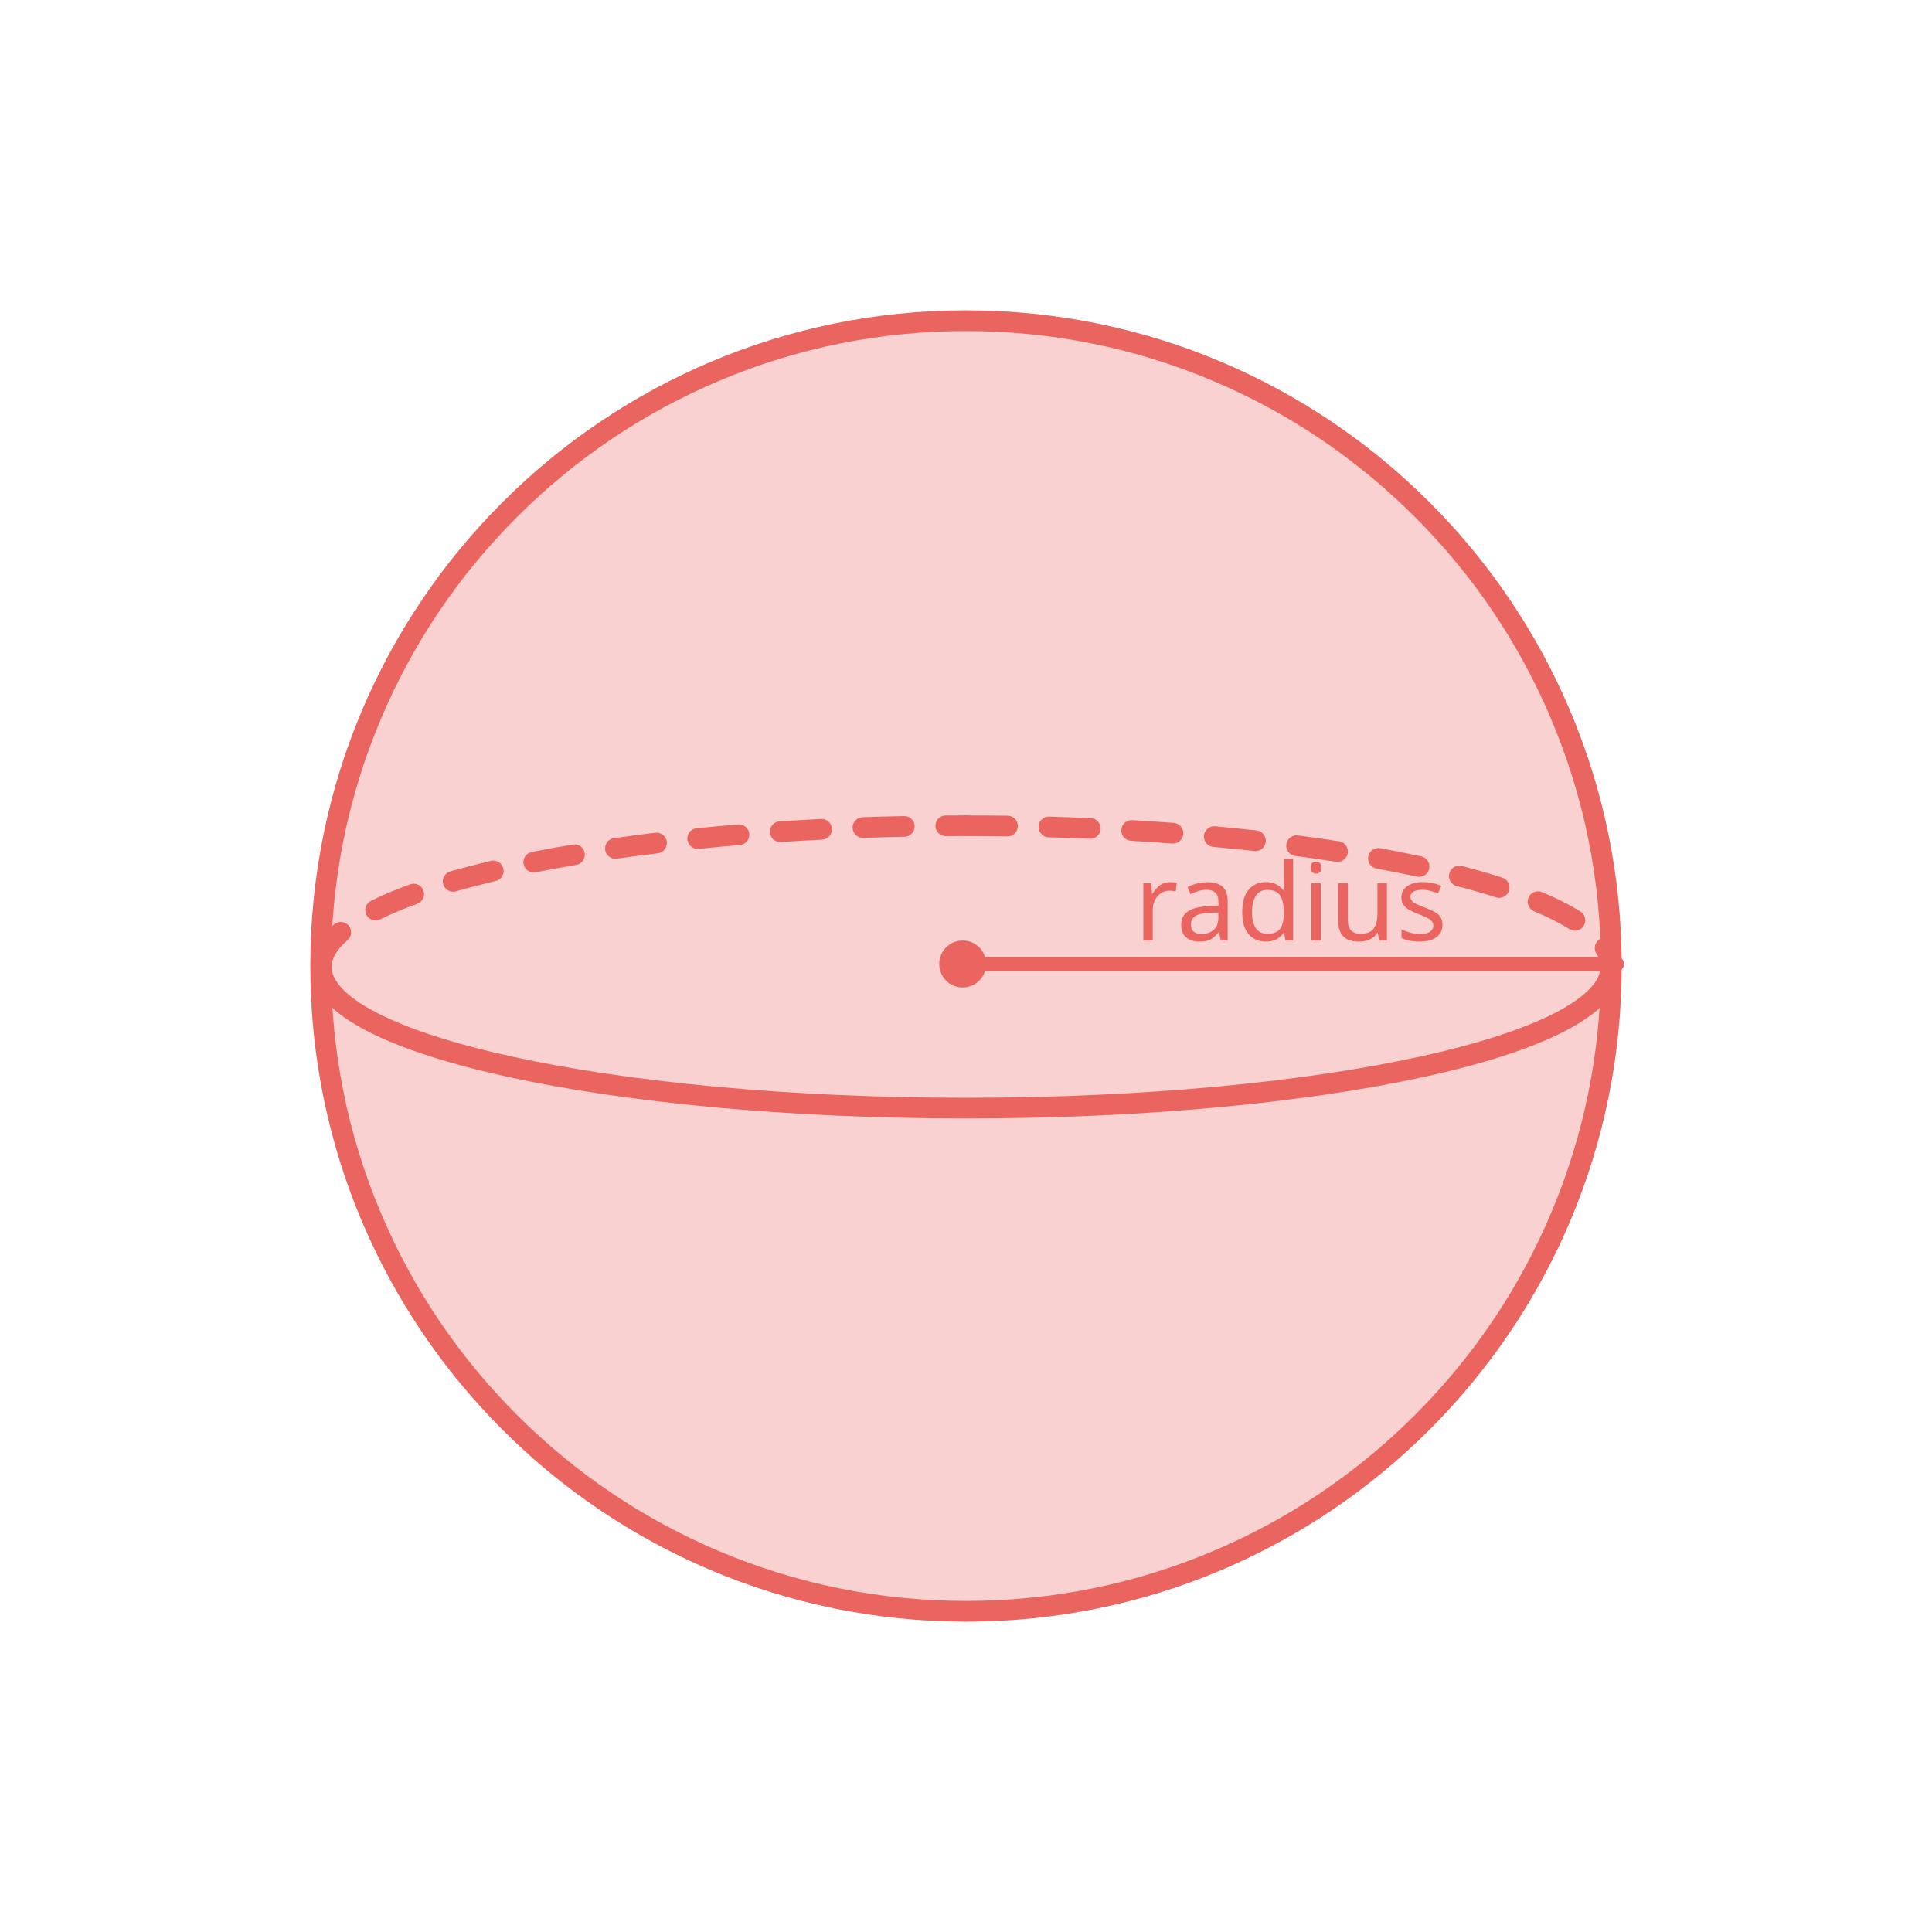
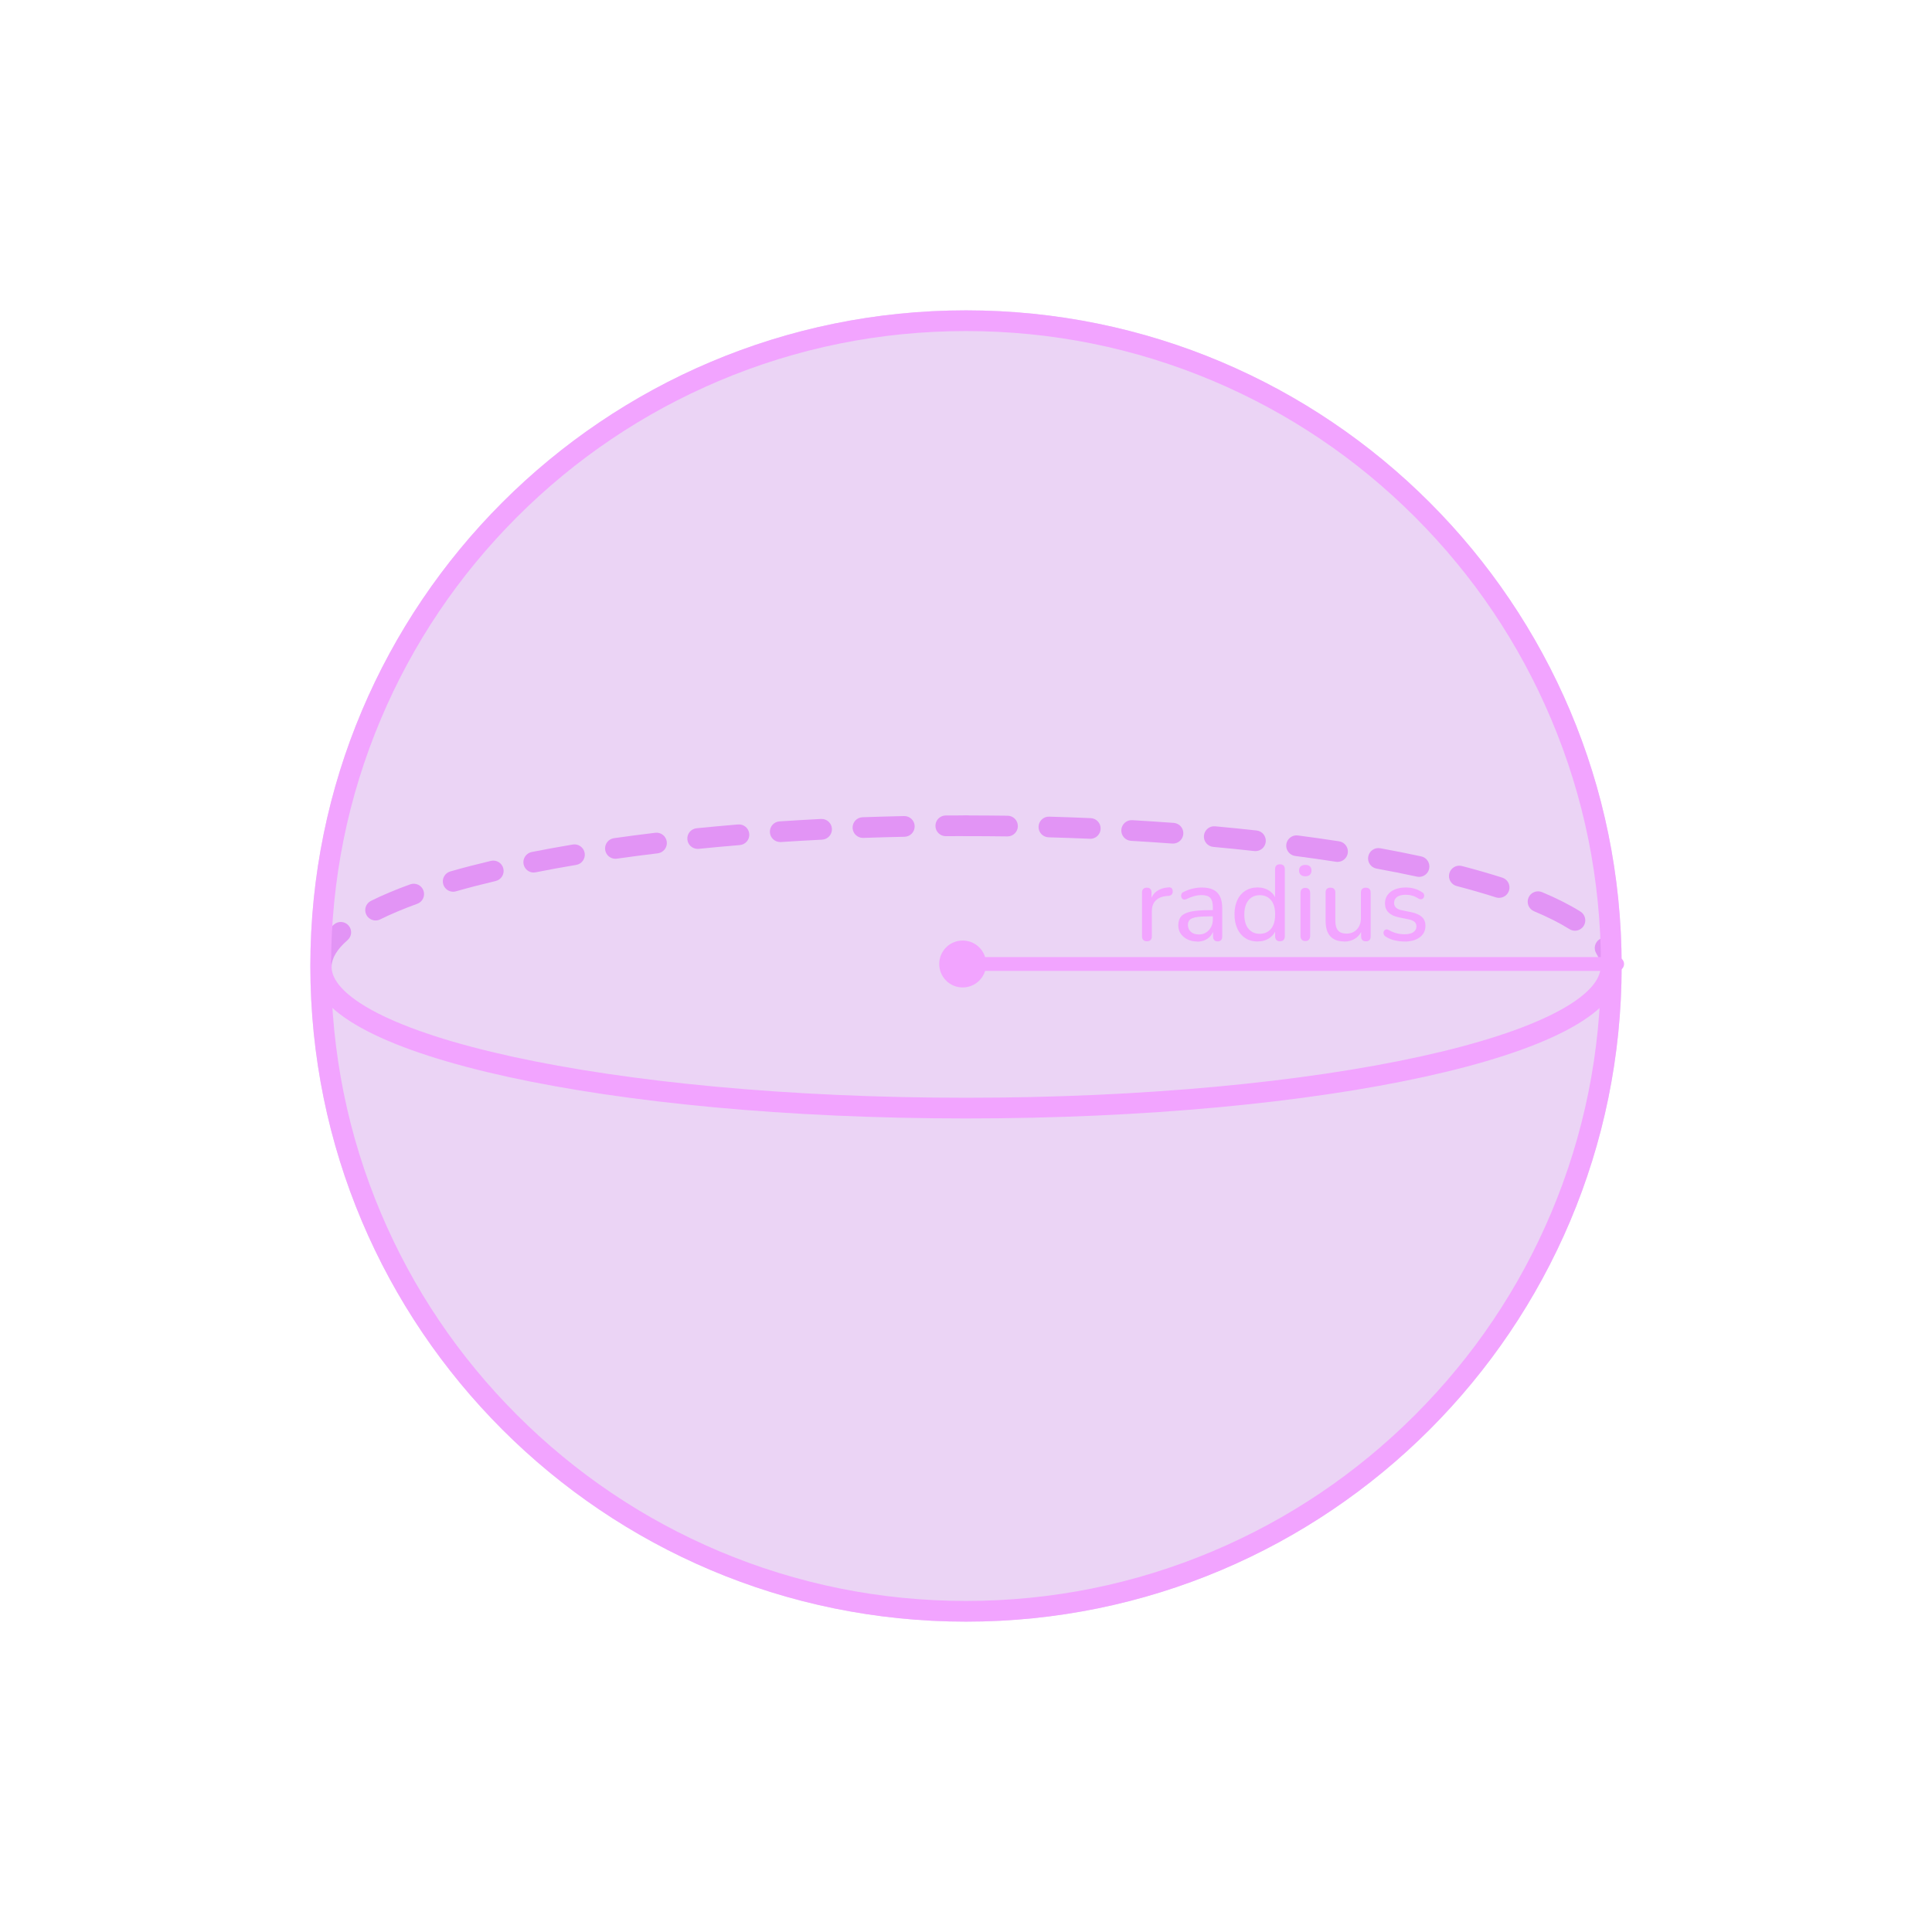
<svg xmlns="http://www.w3.org/2000/svg" id="ART" width="560" height="560" viewBox="0 0 560 560">
  <defs>
    <style>
      .cls-1 {
-         font-family: Nunito-Medium, Nunito;
-         font-size: 31.03px;
+         stroke-width: 6px;
      }

-       .cls-1, .cls-2, .cls-3 {
-         fill: #ea6560;
-       }
- 
-       .cls-4 {
-         fill: #2b2bf0;
-         stroke-width: 4px;
-       }
- 
-       .cls-4, .cls-5 {
-         stroke: #ea6560;
+       .cls-1, .cls-2 {
+         fill: none;
+         stroke: #f2a4ff;
        stroke-linecap: round;
        stroke-miterlimit: 10;
      }

-       .cls-2 {
+       .cls-3 {
+         fill: #f2a4ff;
+       }
+ 
+       .cls-4 {
+         fill: #bb70de;
        opacity: .3;
      }

-       .cls-5 {
-         fill: none;
-         stroke-width: 6px;
+       .cls-2 {
+         stroke-width: 4px;
      }
    </style>
  </defs>
  <g>
    <g>
      <path class="cls-3" d="M466.92,283.27c-1.66,0-3-1.34-3-3,0-1.29-.4-2.58-1.23-3.92-.87-1.41-.42-3.26,.99-4.13,1.41-.87,3.26-.42,4.13,.99,1.4,2.29,2.11,4.66,2.11,7.06,0,1.66-1.34,3-3,3Zm-10.42-13.5c-.54,0-1.09-.15-1.59-.46-2.81-1.76-6.27-3.51-10.26-5.18-1.53-.64-2.25-2.4-1.61-3.93,.64-1.53,2.4-2.25,3.93-1.61,4.3,1.8,8.04,3.7,11.13,5.63,1.4,.88,1.83,2.73,.95,4.14-.57,.91-1.55,1.41-2.55,1.41Zm-21.97-9.52c-.3,0-.61-.05-.92-.14-3.52-1.13-7.34-2.23-11.37-3.28-1.6-.42-2.57-2.05-2.15-3.66,.42-1.6,2.05-2.57,3.66-2.15,4.14,1.08,8.07,2.21,11.7,3.37,1.58,.51,2.45,2.2,1.94,3.77-.41,1.27-1.59,2.08-2.86,2.08Zm-23.21-6.09c-.21,0-.42-.02-.64-.07-3.73-.81-7.66-1.59-11.68-2.32-1.63-.3-2.71-1.86-2.41-3.49,.3-1.63,1.86-2.71,3.49-2.41,4.09,.74,8.08,1.54,11.87,2.36,1.62,.35,2.65,1.95,2.3,3.57-.3,1.41-1.55,2.37-2.93,2.37Zm-23.61-4.33c-.15,0-.31-.01-.46-.04-3.83-.59-7.8-1.16-11.82-1.68-1.64-.22-2.8-1.72-2.59-3.36,.21-1.64,1.72-2.8,3.36-2.59,4.06,.53,8.08,1.1,11.95,1.7,1.64,.25,2.76,1.79,2.51,3.42-.23,1.48-1.51,2.54-2.96,2.54Zm-23.81-3.13c-.11,0-.22,0-.33-.02-3.88-.43-7.88-.83-11.89-1.2-1.65-.15-2.87-1.61-2.71-3.26,.15-1.65,1.61-2.87,3.26-2.71,4.04,.37,8.08,.78,12,1.21,1.65,.18,2.83,1.66,2.65,3.31-.17,1.54-1.47,2.67-2.98,2.67Zm-23.91-2.19c-.07,0-.15,0-.22,0-3.92-.29-7.93-.56-11.93-.79-1.65-.1-2.92-1.51-2.82-3.17,.1-1.65,1.51-2.92,3.17-2.82,4.03,.23,8.08,.5,12.03,.79,1.65,.12,2.89,1.56,2.77,3.21-.12,1.58-1.43,2.78-2.99,2.78Zm-23.97-1.39s-.09,0-.13,0c-3.95-.17-7.97-.31-11.95-.42-1.66-.05-2.96-1.43-2.91-3.08,.05-1.66,1.43-2.96,3.08-2.91,4.02,.11,8.07,.26,12.04,.43,1.66,.07,2.94,1.47,2.87,3.13-.07,1.61-1.4,2.87-3,2.87Zm-24-.68s-.03,0-.04,0c-3.96-.05-7.98-.08-11.96-.08-1.66,0-3-1.34-3-3s1.34-3,3-3c4.01,0,8.06,.03,12.05,.08,1.66,.02,2.98,1.38,2.96,3.04-.02,1.64-1.36,2.96-3,2.96Z" />
      <path class="cls-3" d="M93.11,283.27c-1.66,0-3-1.34-3-3,0-4.31,2.25-8.45,6.7-12.3,1.25-1.09,3.15-.95,4.23,.3,1.09,1.25,.95,3.15-.3,4.23-3.07,2.67-4.63,5.28-4.63,7.77,0,1.66-1.34,3-3,3Zm15.76-16.47c-1.1,0-2.16-.61-2.69-1.66-.74-1.48-.13-3.28,1.35-4.02,3.31-1.65,7.14-3.26,11.37-4.79,1.56-.56,3.28,.24,3.84,1.8,.56,1.56-.24,3.28-1.8,3.84-4.02,1.46-7.63,2.98-10.74,4.52-.43,.21-.88,.31-1.33,.31Zm22.48-8.33c-1.3,0-2.5-.86-2.88-2.17-.46-1.59,.46-3.25,2.06-3.71,3.68-1.06,7.64-2.08,11.76-3.06,1.61-.38,3.23,.62,3.61,2.23,.38,1.61-.62,3.23-2.23,3.61-4.03,.95-7.89,1.95-11.48,2.98-.28,.08-.55,.12-.83,.12Zm23.35-5.56c-1.4,0-2.66-.99-2.94-2.42-.32-1.63,.74-3.2,2.36-3.53,3.82-.76,7.82-1.48,11.9-2.17,1.63-.27,3.18,.83,3.45,2.46,.27,1.63-.83,3.18-2.46,3.45-4.02,.67-7.97,1.39-11.72,2.14-.2,.04-.39,.06-.59,.06Zm23.68-3.99c-1.47,0-2.75-1.08-2.97-2.58-.23-1.64,.91-3.16,2.55-3.39,3.89-.55,7.91-1.08,11.97-1.57,1.65-.2,3.14,.98,3.34,2.62,.2,1.65-.98,3.14-2.62,3.34-4.01,.48-7.99,1-11.84,1.55-.14,.02-.29,.03-.43,.03Zm23.84-2.87c-1.52,0-2.83-1.15-2.98-2.7-.17-1.65,1.04-3.12,2.69-3.28,3.93-.39,7.97-.76,12.01-1.1,1.65-.14,3.1,1.09,3.24,2.74,.14,1.65-1.09,3.1-2.74,3.24-4.01,.33-8.01,.7-11.9,1.09-.1,.01-.2,.02-.3,.02Zm23.93-1.98c-1.57,0-2.89-1.22-2.99-2.8-.11-1.65,1.14-3.08,2.8-3.19,3.95-.26,8-.49,12.03-.7,1.66-.08,3.06,1.19,3.15,2.85,.08,1.65-1.19,3.06-2.85,3.15-4,.2-8.02,.43-11.94,.69-.07,0-.13,0-.2,0Zm23.98-1.2c-1.61,0-2.94-1.27-3-2.89-.06-1.66,1.24-3.05,2.89-3.1,3.98-.14,8.03-.25,12.04-.34,1.66-.03,3.03,1.28,3.06,2.94,.03,1.66-1.28,3.03-2.94,3.06-3.99,.08-8.01,.2-11.96,.33-.04,0-.07,0-.11,0Zm24.01-.5c-1.65,0-2.99-1.33-3-2.98-.01-1.66,1.32-3.01,2.98-3.02,1.96-.01,3.93-.02,5.91-.02,1.66,0,3,1.34,3,3s-1.34,3-3,3c-1.96,0-3.92,0-5.87,.02,0,0-.01,0-.02,0Z" />
    </g>
-     <circle class="cls-2" cx="280" cy="280" r="190.04" />
+     <circle class="cls-4" cx="280" cy="280" r="190.04" />
    <path class="cls-3" d="M280,95.96c24.85,0,48.95,4.87,71.64,14.46,21.91,9.27,41.6,22.54,58.5,39.44,16.9,16.9,30.17,36.59,39.44,58.5,9.6,22.69,14.46,46.79,14.46,71.64s-4.87,48.95-14.46,71.64c-9.27,21.92-22.54,41.6-39.44,58.5s-36.59,30.17-58.5,39.44c-22.69,9.6-46.79,14.46-71.64,14.46s-48.95-4.87-71.64-14.46c-21.91-9.27-41.6-22.54-58.5-39.44s-30.17-36.59-39.44-58.5c-9.6-22.69-14.46-46.79-14.46-71.64s4.87-48.95,14.46-71.64c9.27-21.91,22.54-41.6,39.44-58.5,16.9-16.9,36.59-30.17,58.5-39.44,22.69-9.6,46.79-14.46,71.64-14.46m0-6c-104.96,0-190.04,85.08-190.04,190.04s85.08,190.04,190.04,190.04,190.04-85.08,190.04-190.04-85.08-190.04-190.04-190.04h0Z" />
-     <path class="cls-5" d="M466.92,280.27c0,22.6-83.68,40.92-186.9,40.92s-186.9-18.32-186.9-40.92" />
+     <path class="cls-1" d="M466.92,280.27c0,22.6-83.68,40.92-186.9,40.92s-186.9-18.32-186.9-40.92" />
  </g>
  <circle class="cls-3" cx="279.04" cy="279.42" r="6.8" />
-   <line class="cls-4" x1="279.04" y1="279.42" x2="468.74" y2="279.42" />
-   <text class="cls-1" transform="translate(328.76 272.62)">
-     <tspan x="0" y="0">radius</tspan>
-   </text>
+   <line class="cls-2" x1="279.04" y1="279.42" x2="468.74" y2="279.42" />
+   <g>
+     <path class="cls-3" d="M332.48,272.84c-.48,0-.84-.12-1.09-.37-.25-.25-.37-.61-.37-1.09v-12.66c0-.48,.12-.83,.37-1.07,.25-.24,.59-.36,1.02-.36s.77,.12,1.01,.36c.24,.24,.36,.59,.36,1.07v2.39h-.31c.33-1.24,.95-2.18,1.86-2.82,.91-.64,2.06-1,3.44-1.09,.33-.02,.6,.06,.81,.23,.21,.18,.32,.47,.34,.88,.02,.39-.07,.71-.28,.95-.21,.24-.53,.38-.96,.42l-.56,.03c-1.37,.14-2.42,.59-3.15,1.33-.73,.75-1.1,1.77-1.1,3.07v7.26c0,.48-.12,.84-.36,1.09-.24,.25-.58,.37-1.04,.37Z" />
+     <path class="cls-3" d="M347,272.9c-1.03,0-1.97-.21-2.81-.62-.84-.41-1.49-.97-1.96-1.67-.47-.7-.7-1.49-.7-2.36,0-1.12,.28-2,.84-2.64,.56-.64,1.5-1.1,2.82-1.38s3.1-.42,5.34-.42h1.46v1.8h-1.4c-1.59,0-2.85,.07-3.77,.22-.92,.15-1.57,.4-1.94,.76-.37,.36-.56,.86-.56,1.5,0,.81,.28,1.47,.85,1.99,.57,.52,1.35,.78,2.34,.78,.79,0,1.48-.19,2.08-.57,.6-.38,1.08-.9,1.43-1.55,.35-.65,.53-1.4,.53-2.25v-3.57c0-1.22-.25-2.11-.74-2.65-.5-.55-1.33-.82-2.51-.82-.68,0-1.39,.09-2.11,.28-.72,.19-1.48,.48-2.27,.87-.31,.14-.58,.19-.81,.14-.23-.05-.41-.18-.54-.37-.13-.2-.21-.41-.22-.65-.01-.24,.04-.47,.15-.7s.32-.39,.61-.5c.91-.46,1.81-.78,2.71-.98s1.74-.29,2.53-.29c1.34,0,2.45,.21,3.32,.64,.87,.42,1.52,1.08,1.95,1.96,.43,.88,.65,2,.65,3.37v8.19c0,.48-.11,.84-.34,1.09-.23,.25-.56,.37-.99,.37s-.74-.12-.98-.37c-.24-.25-.36-.61-.36-1.09v-2.2h.28c-.17,.77-.48,1.43-.93,1.99s-1.02,.99-1.69,1.29c-.67,.3-1.43,.45-2.28,.45Z" />
+     <path class="cls-3" d="M364.5,272.9c-1.32,0-2.49-.32-3.49-.95-1-.63-1.78-1.54-2.34-2.73s-.84-2.58-.84-4.17,.27-3,.82-4.17c.55-1.17,1.32-2.07,2.33-2.7s2.18-.95,3.52-.95,2.5,.34,3.48,1.01c.97,.67,1.62,1.57,1.95,2.68h-.34v-8.97c0-.48,.12-.83,.36-1.07s.58-.36,1.04-.36,.81,.12,1.05,.36c.25,.24,.37,.59,.37,1.07v19.42c0,.48-.12,.84-.37,1.09-.25,.25-.6,.37-1.05,.37s-.78-.12-1.02-.37c-.25-.25-.37-.61-.37-1.09v-2.82l.34,.56c-.31,1.16-.96,2.08-1.94,2.76s-2.15,1.02-3.49,1.02Zm.65-2.23c.91,0,1.7-.22,2.37-.65,.67-.43,1.19-1.07,1.55-1.89s.54-1.85,.54-3.07c0-1.82-.4-3.21-1.21-4.16-.81-.95-1.89-1.43-3.26-1.43-.89,0-1.67,.21-2.34,.64-.67,.42-1.19,1.05-1.57,1.88-.37,.83-.56,1.85-.56,3.07,0,1.82,.41,3.21,1.23,4.17,.82,.96,1.9,1.44,3.24,1.44Z" />
+     <path class="cls-3" d="M378.34,254c-.56,0-1-.15-1.32-.45-.32-.3-.48-.7-.48-1.2,0-.54,.16-.95,.48-1.23,.32-.28,.76-.42,1.32-.42,.6,0,1.05,.14,1.35,.42,.3,.28,.45,.69,.45,1.23,0,.5-.15,.9-.45,1.2-.3,.3-.75,.45-1.35,.45Zm0,18.77c-.43,0-.78-.13-1.02-.4-.25-.27-.37-.64-.37-1.12v-12.38c0-.5,.12-.87,.37-1.13,.25-.26,.59-.39,1.02-.39s.81,.13,1.05,.39c.25,.26,.37,.64,.37,1.13v12.38c0,.48-.12,.85-.36,1.12s-.59,.4-1.07,.4Z" />
+     <path class="cls-3" d="M389.7,272.9c-1.22,0-2.24-.23-3.06-.68-.82-.46-1.42-1.13-1.82-2.02s-.59-2.01-.59-3.35v-8.13c0-.48,.12-.83,.36-1.07s.58-.36,1.04-.36,.81,.12,1.05,.36c.25,.24,.37,.59,.37,1.07v8.13c0,1.28,.26,2.23,.78,2.84,.52,.61,1.33,.92,2.45,.92,1.24,0,2.25-.41,3.03-1.24s1.16-1.92,1.16-3.29v-7.35c0-.48,.12-.83,.36-1.07s.58-.36,1.04-.36,.81,.12,1.05,.36c.25,.24,.37,.59,.37,1.07v12.66c0,.97-.46,1.46-1.37,1.46-.46,0-.8-.12-1.04-.37-.24-.25-.36-.61-.36-1.09v-2.7l.4,.53c-.41,1.2-1.08,2.12-2,2.75s-2,.95-3.24,.95Z" />
+     <path class="cls-3" d="M407.05,272.9c-.93,0-1.87-.11-2.81-.33-.94-.22-1.83-.59-2.65-1.13-.23-.14-.39-.33-.48-.54-.09-.22-.12-.43-.09-.65,.03-.22,.12-.41,.26-.57,.14-.17,.33-.26,.54-.29,.22-.03,.45,.03,.7,.17,.81,.46,1.59,.78,2.34,.96,.75,.19,1.5,.28,2.25,.28,1.14,0,2-.21,2.58-.62,.58-.41,.87-.96,.87-1.64,0-.58-.19-1.03-.57-1.35-.38-.32-.98-.56-1.78-.73l-2.89-.59c-1.28-.29-2.25-.77-2.9-1.44-.65-.67-.98-1.54-.98-2.59,0-.93,.25-1.74,.76-2.44,.51-.69,1.21-1.23,2.13-1.6,.91-.37,1.95-.56,3.13-.56,.91,0,1.77,.12,2.59,.36,.82,.24,1.56,.6,2.22,1.07,.25,.14,.41,.33,.48,.54,.07,.22,.08,.43,.03,.65-.05,.22-.15,.4-.29,.54-.15,.14-.33,.23-.56,.26s-.48-.03-.74-.17c-.6-.41-1.22-.71-1.85-.88-.63-.18-1.26-.26-1.88-.26-1.12,0-1.96,.22-2.53,.65-.57,.43-.85,1-.85,1.71,0,.54,.17,.98,.51,1.33s.88,.61,1.63,.78l2.89,.59c1.34,.29,2.36,.75,3.04,1.38s1.02,1.48,1.02,2.56c0,1.41-.55,2.52-1.66,3.34s-2.59,1.23-4.45,1.23Z" />
+   </g>
</svg>
